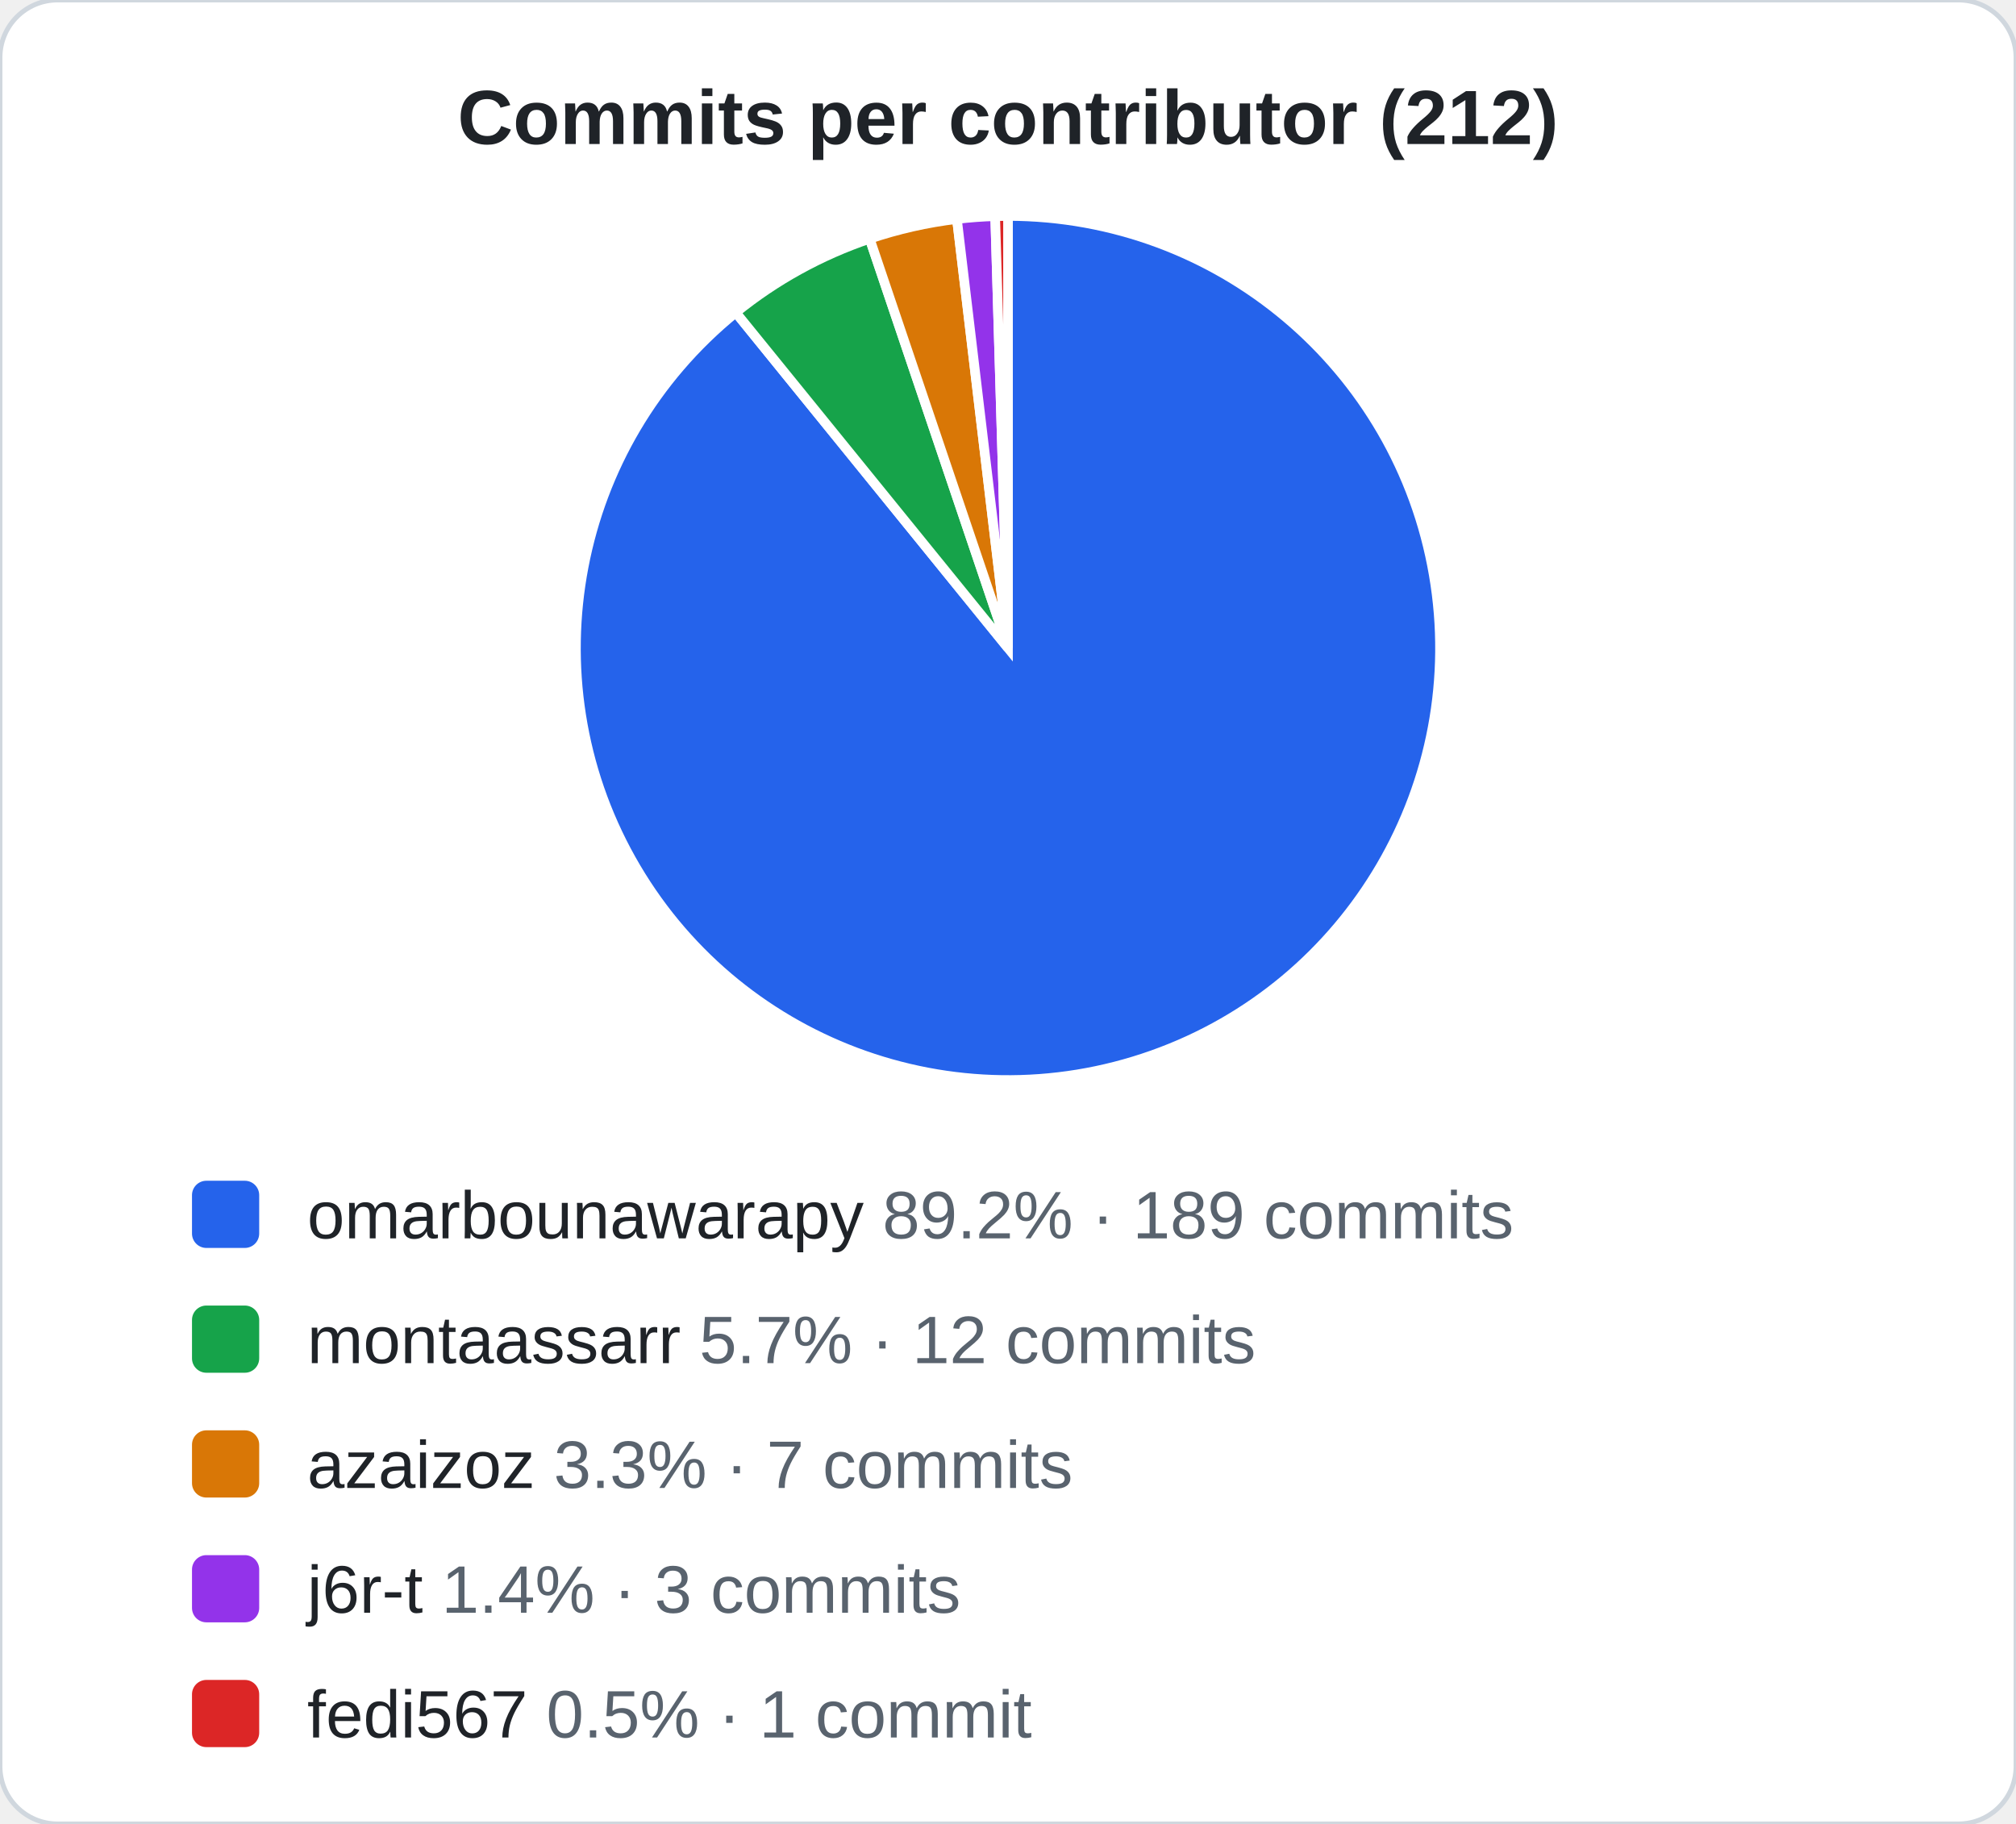
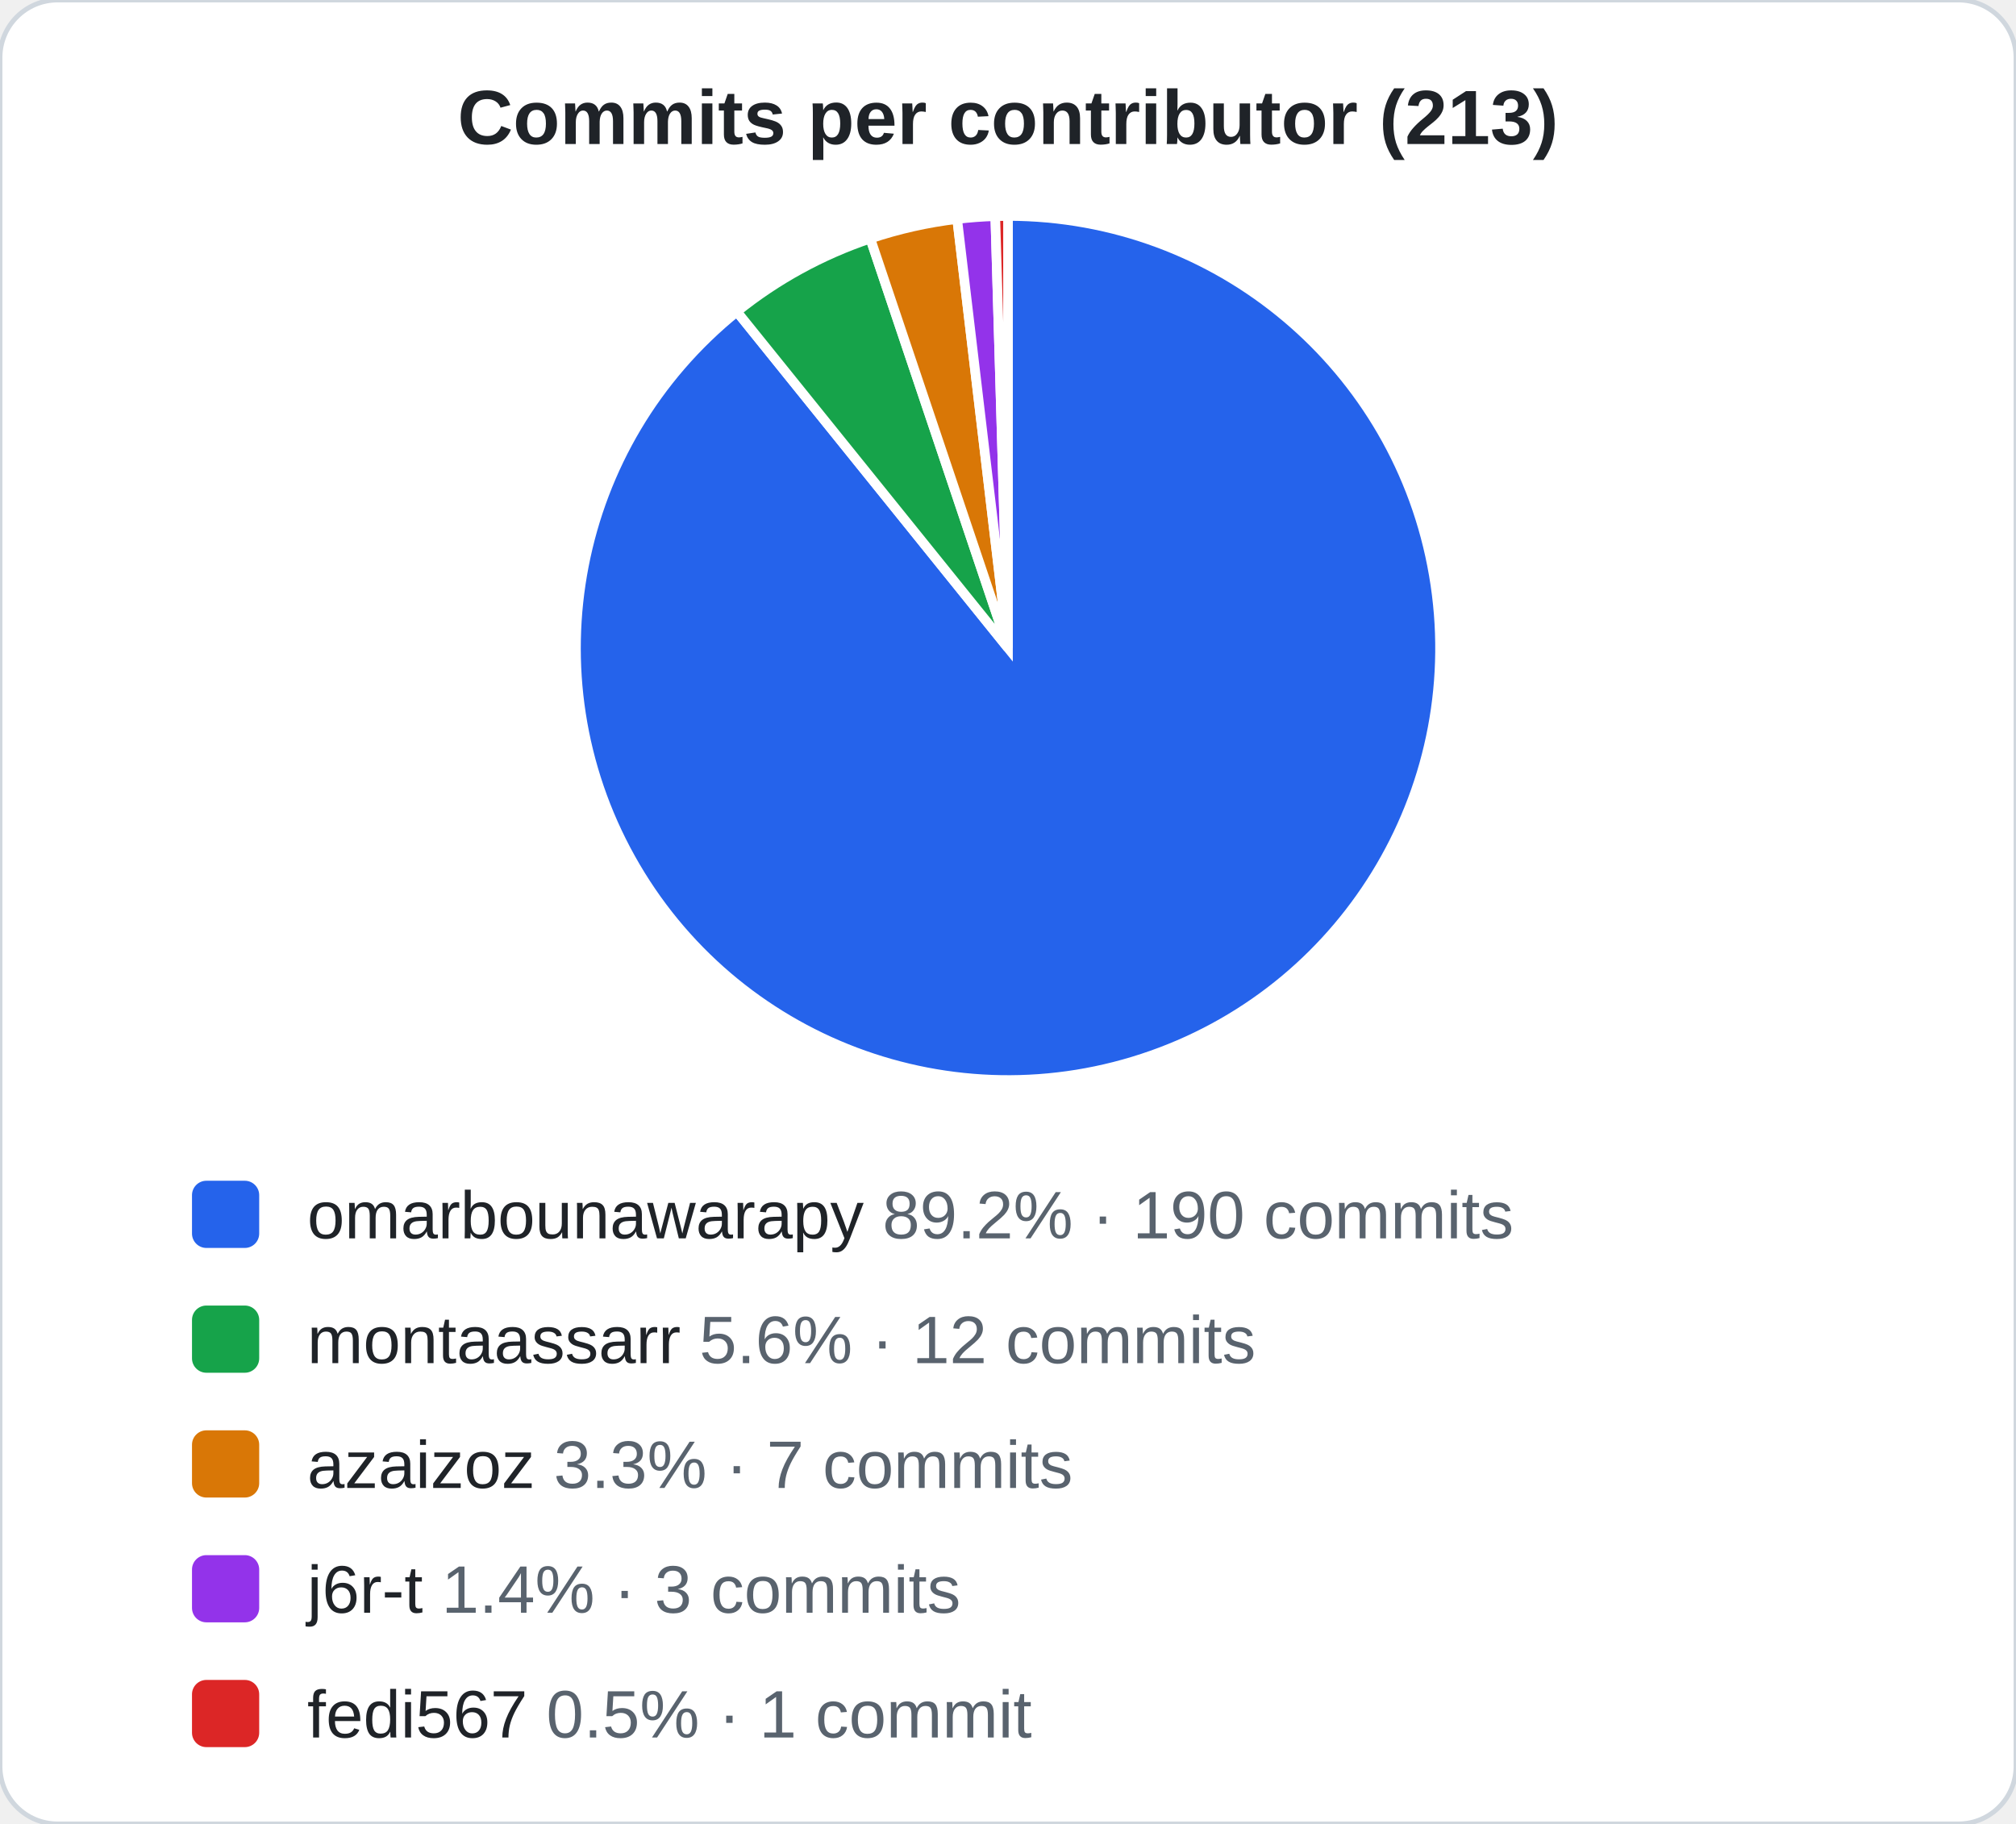
<svg xmlns="http://www.w3.org/2000/svg" width="420" height="380" viewBox="0 0 420 380" role="img" aria-labelledby="t">
  <rect width="420" height="380" rx="12" fill="#ffffff" stroke="#d0d7de" />
-   <text x="210" y="30" text-anchor="middle" font-family="Arial,Helvetica,sans-serif" font-size="16" font-weight="700" fill="#1f2328">Commits per contributor (212)</text>
-   <path d="M210.0,135.0 L210.00,45.00 A90,90 0 1 1 153.29,65.11 Z" fill="#2563eb" stroke="#ffffff" stroke-width="2" />
+   <text x="210" y="30" text-anchor="middle" font-family="Arial,Helvetica,sans-serif" font-size="16" font-weight="700" fill="#1f2328">Commits per contributor (213)</text>
+   <path d="M210.0,135.0 L210.00,45.00 A90,90 0 1 1 153.52,64.93 Z" fill="#2563eb" stroke="#ffffff" stroke-width="2" />
  <rect x="40" y="246" width="14" height="14" rx="3" fill="#2563eb" />
-   <text x="64" y="258" font-family="Arial,Helvetica,sans-serif" font-size="14" fill="#1f2328">omarbounawarapy <tspan fill="#59636e">89.2% · 189 commits</tspan>
+   <text x="64" y="258" font-family="Arial,Helvetica,sans-serif" font-size="14" fill="#1f2328">omarbounawarapy <tspan fill="#59636e">89.2% · 190 commits</tspan>
  </text>
-   <path d="M210.0,135.0 L153.29,65.11 A90,90 0 0 1 181.18,49.74 Z" fill="#16a34a" stroke="#ffffff" stroke-width="2" />
+   <path d="M210.0,135.0 L153.52,64.93 A90,90 0 0 1 181.31,49.70 Z" fill="#16a34a" stroke="#ffffff" stroke-width="2" />
  <rect x="40" y="272" width="14" height="14" rx="3" fill="#16a34a" />
-   <text x="64" y="284" font-family="Arial,Helvetica,sans-serif" font-size="14" fill="#1f2328">montaassarr <tspan fill="#59636e">5.7% · 12 commits</tspan>
+   <text x="64" y="284" font-family="Arial,Helvetica,sans-serif" font-size="14" fill="#1f2328">montaassarr <tspan fill="#59636e">5.6% · 12 commits</tspan>
  </text>
-   <path d="M210.0,135.0 L181.18,49.74 A90,90 0 0 1 199.36,45.63 Z" fill="#d97706" stroke="#ffffff" stroke-width="2" />
+   <path d="M210.0,135.0 L181.31,49.70 A90,90 0 0 1 199.41,45.63 Z" fill="#d97706" stroke="#ffffff" stroke-width="2" />
  <rect x="40" y="298" width="14" height="14" rx="3" fill="#d97706" />
  <text x="64" y="310" font-family="Arial,Helvetica,sans-serif" font-size="14" fill="#1f2328">azaizoz <tspan fill="#59636e">3.3% · 7 commits</tspan>
  </text>
-   <path d="M210.0,135.0 L199.36,45.63 A90,90 0 0 1 207.33,45.04 Z" fill="#9333ea" stroke="#ffffff" stroke-width="2" />
+   <path d="M210.0,135.0 L199.41,45.63 A90,90 0 0 1 207.35,45.04 Z" fill="#9333ea" stroke="#ffffff" stroke-width="2" />
  <rect x="40" y="324" width="14" height="14" rx="3" fill="#9333ea" />
  <text x="64" y="336" font-family="Arial,Helvetica,sans-serif" font-size="14" fill="#1f2328">j6r-t <tspan fill="#59636e">1.4% · 3 commits</tspan>
  </text>
-   <path d="M210.0,135.0 L207.33,45.04 A90,90 0 0 1 210.00,45.00 Z" fill="#dc2626" stroke="#ffffff" stroke-width="2" />
+   <path d="M210.0,135.0 L207.35,45.04 A90,90 0 0 1 210.00,45.00 Z" fill="#dc2626" stroke="#ffffff" stroke-width="2" />
  <rect x="40" y="350" width="14" height="14" rx="3" fill="#dc2626" />
  <text x="64" y="362" font-family="Arial,Helvetica,sans-serif" font-size="14" fill="#1f2328">fedi567 <tspan fill="#59636e">0.5% · 1 commit</tspan>
  </text>
</svg>
